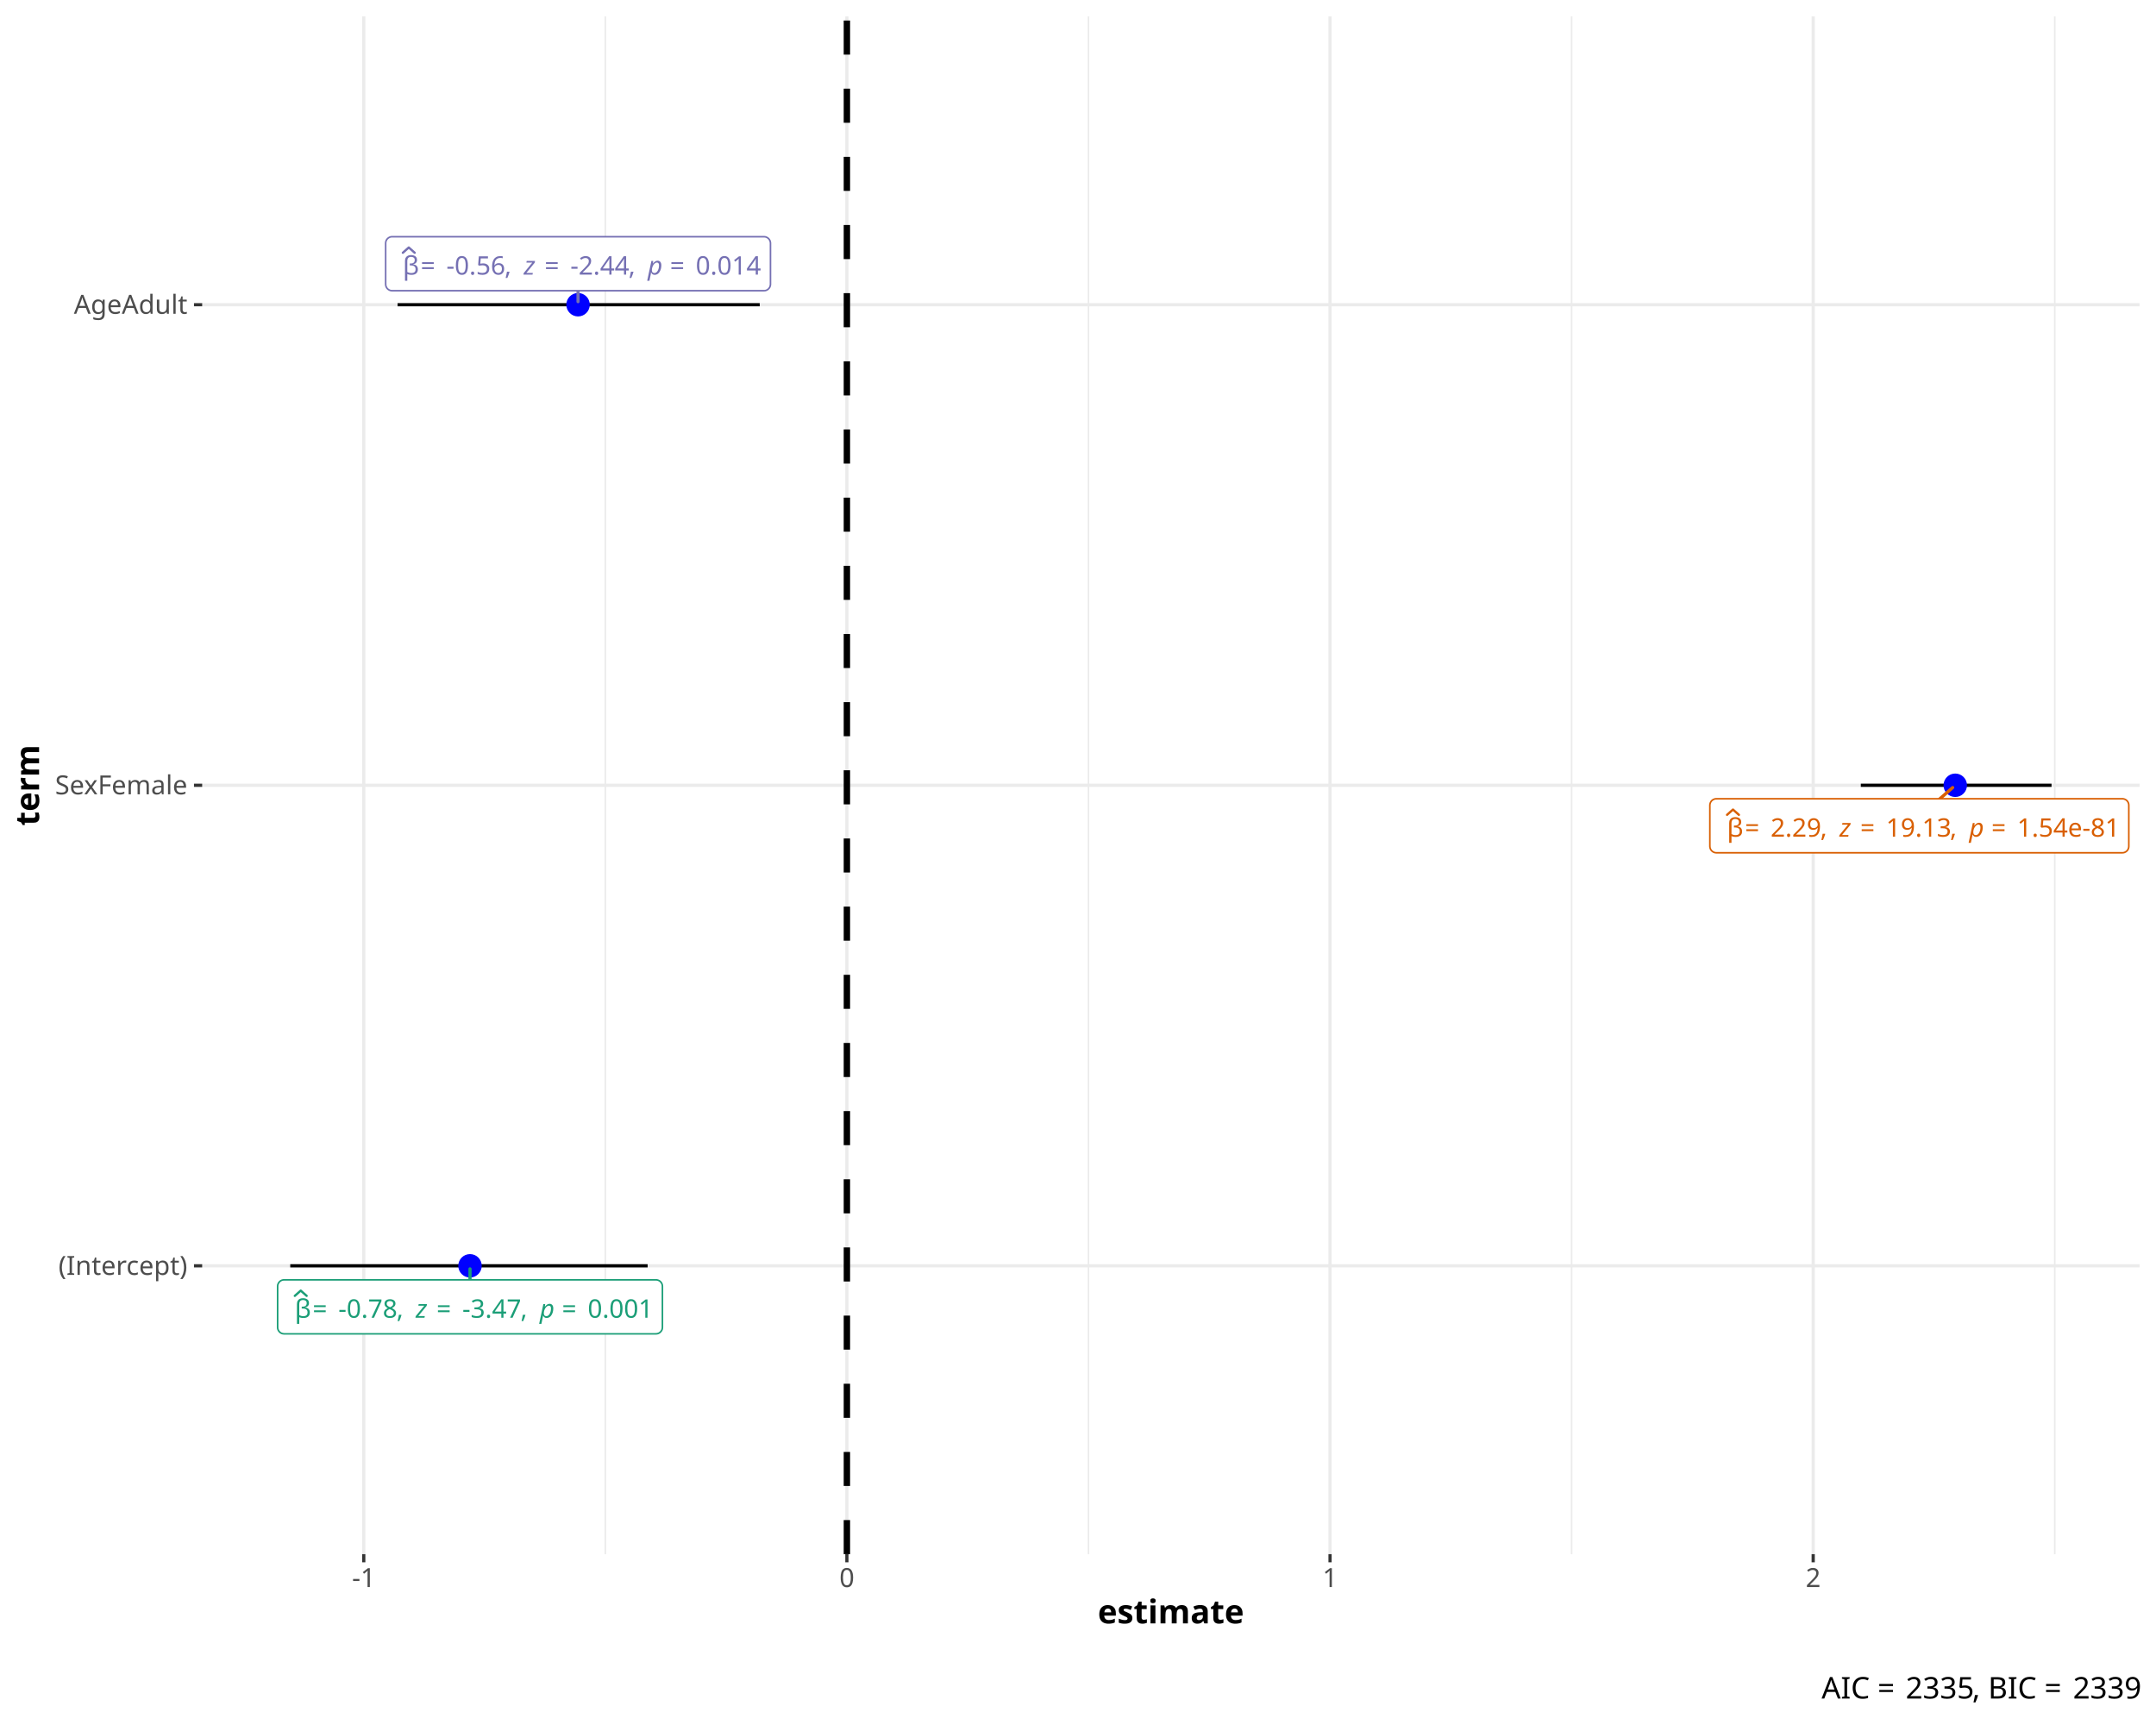
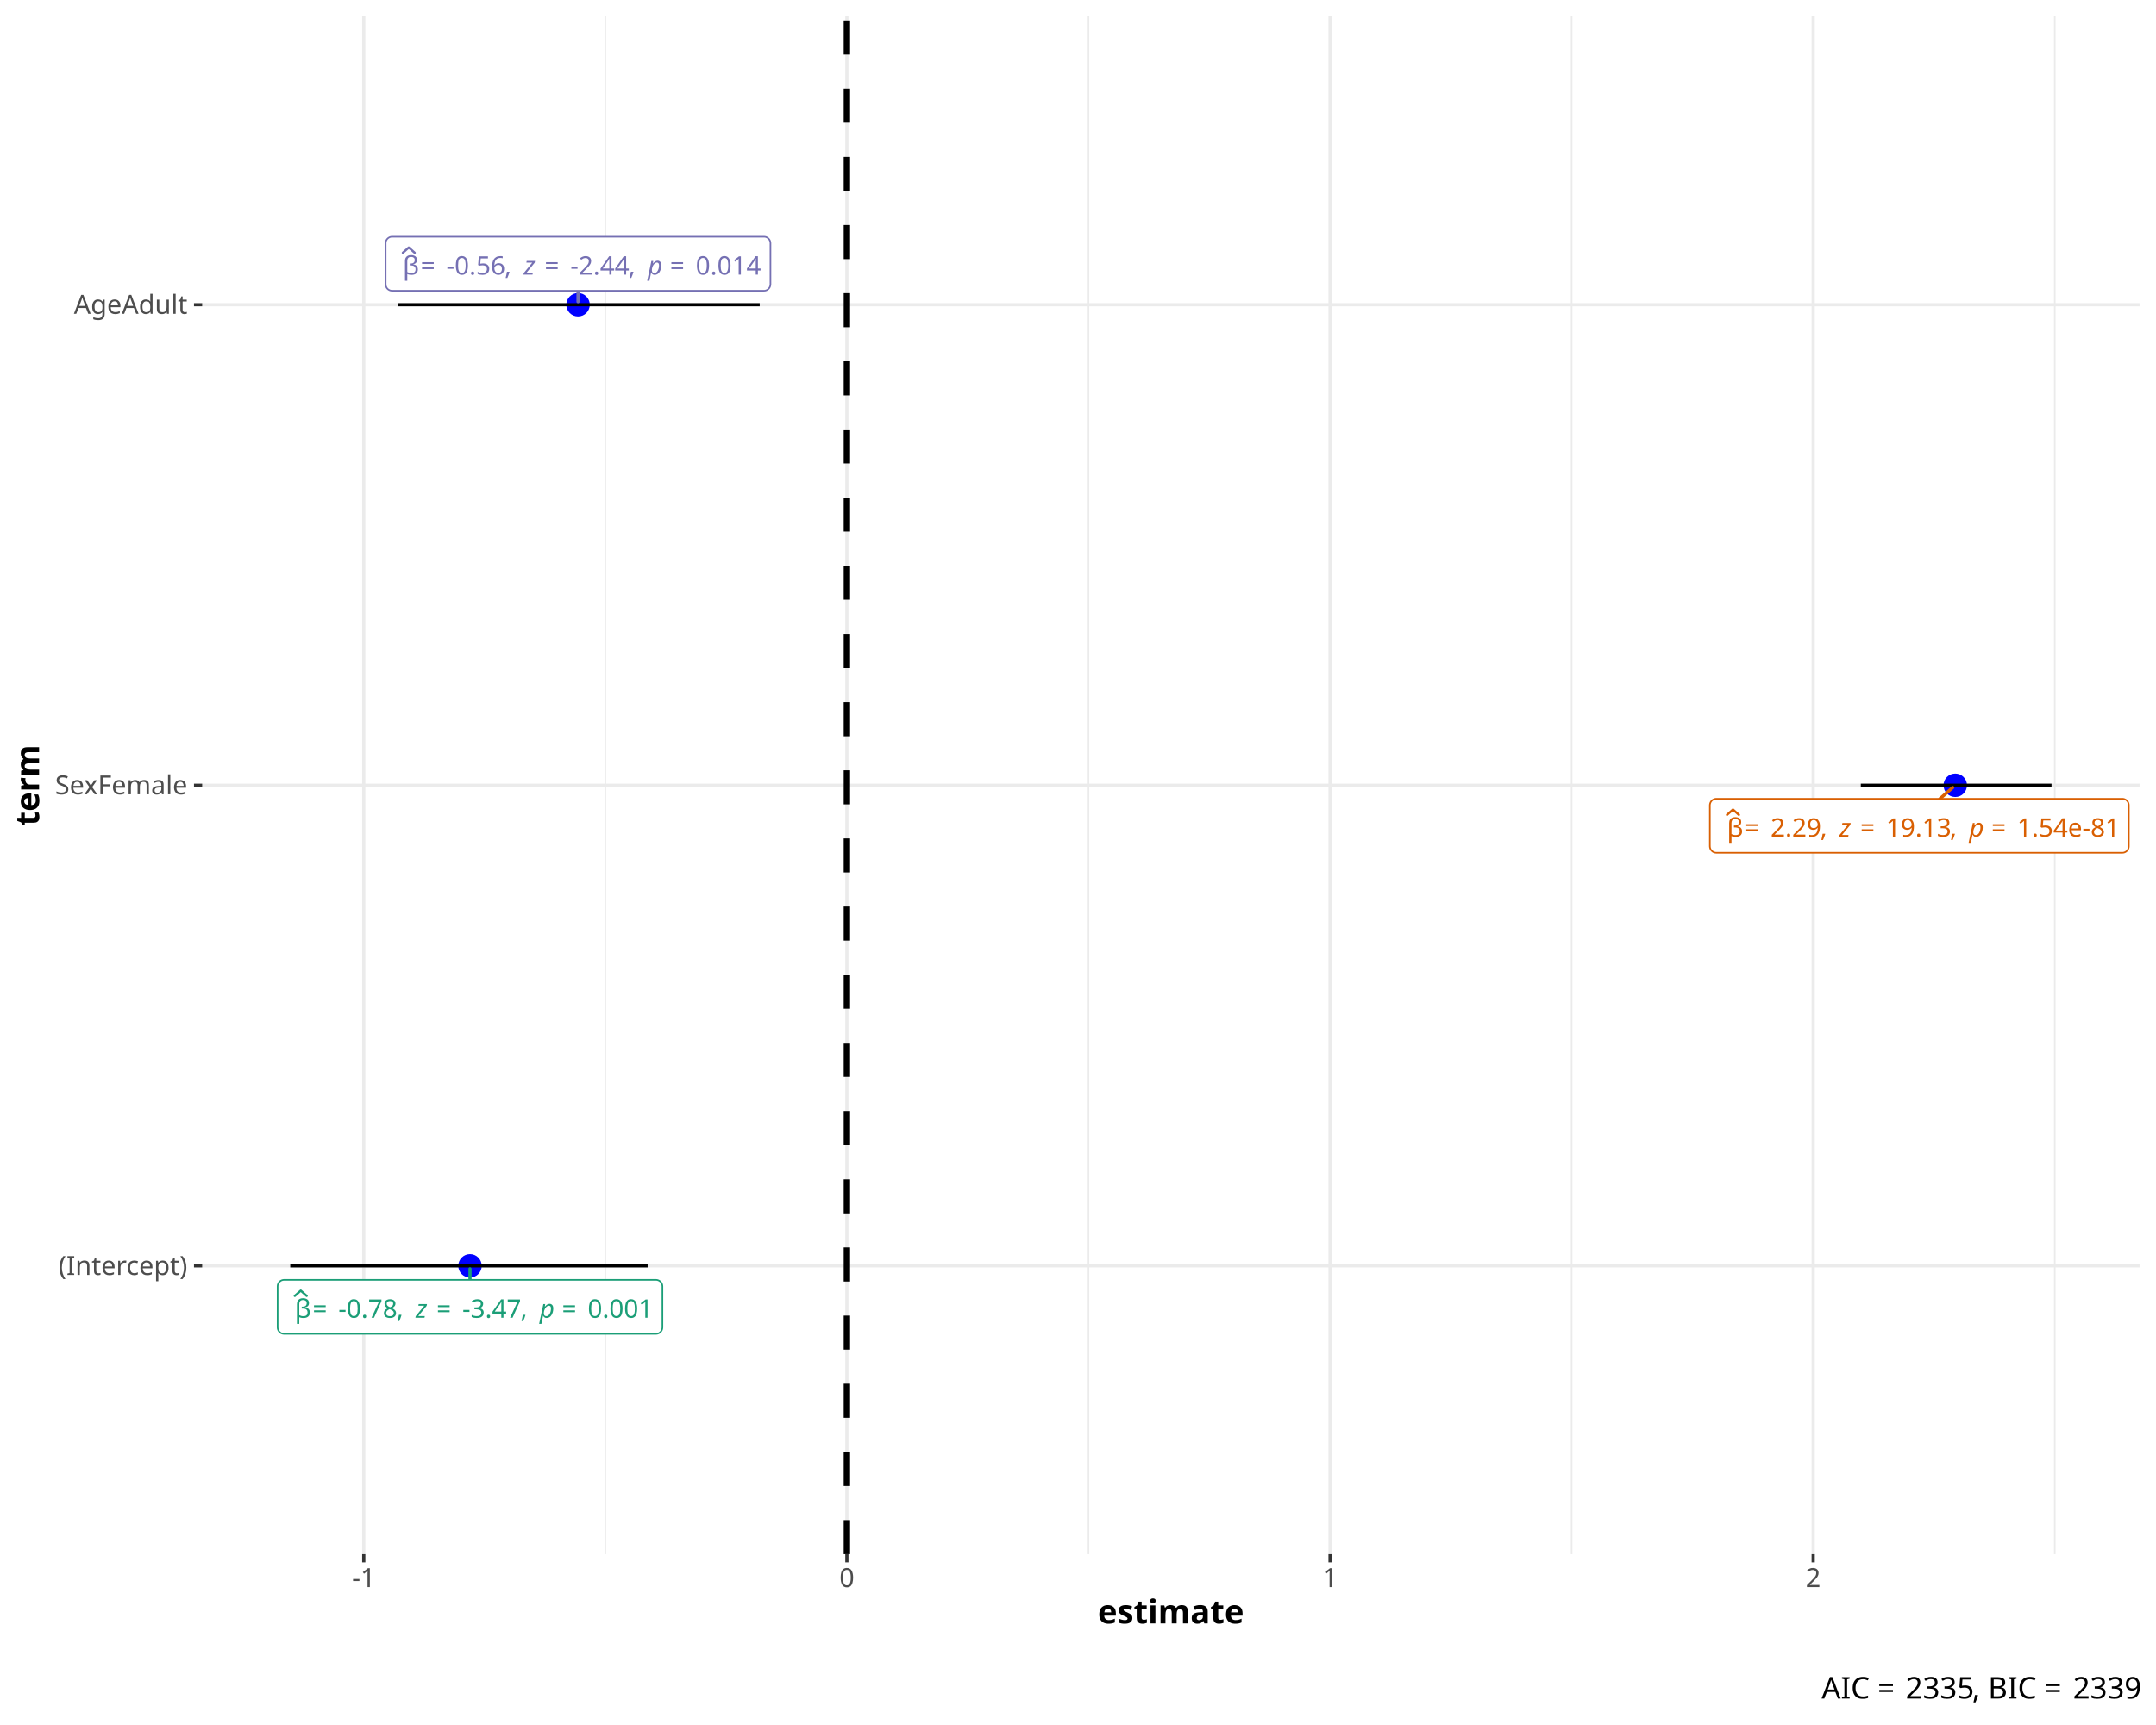
<svg xmlns="http://www.w3.org/2000/svg" class="svglite" data-engine-version="2.0" width="720.00pt" height="576.00pt" viewBox="0 0 720.00 576.00">
  <defs>
    <style type="text/css">
    .svglite line, .svglite polyline, .svglite polygon, .svglite path, .svglite rect, .svglite circle {
      fill: none;
      stroke: #000000;
      stroke-linecap: round;
      stroke-linejoin: round;
      stroke-miterlimit: 10.00;
    }
  </style>
  </defs>
  <rect width="100%" height="100%" style="stroke: none; fill: #FFFFFF;" />
  <defs>
    <clipPath id="cpMC4wMHw3MjAuMDB8MC4wMHw1NzYuMDA=">
      <rect x="0.00" y="0.00" width="720.00" height="576.00" />
    </clipPath>
  </defs>
  <g clip-path="url(#cpMC4wMHw3MjAuMDB8MC4wMHw1NzYuMDA=)">
    <rect x="0.00" y="0.00" width="720.00" height="576.00" style="stroke-width: 1.07; stroke: #FFFFFF; fill: #FFFFFF;" />
  </g>
  <defs>
    <clipPath id="cpNjcuNTJ8NzE0LjUyfDUuNDh8NTE4Ljk1">
      <rect x="67.52" y="5.48" width="647.00" height="513.47" />
    </clipPath>
  </defs>
  <g clip-path="url(#cpNjcuNTJ8NzE0LjUyfDUuNDh8NTE4Ljk1)">
    <rect x="67.52" y="5.48" width="647.00" height="513.47" style="stroke-width: 1.07; stroke: none; fill: #FFFFFF;" />
    <polyline points="202.15,518.95 202.15,5.48 " style="stroke-width: 0.53; stroke: #EBEBEB; stroke-linecap: butt;" />
    <polyline points="363.50,518.95 363.50,5.48 " style="stroke-width: 0.53; stroke: #EBEBEB; stroke-linecap: butt;" />
    <polyline points="524.85,518.95 524.85,5.48 " style="stroke-width: 0.53; stroke: #EBEBEB; stroke-linecap: butt;" />
    <polyline points="686.19,518.95 686.19,5.48 " style="stroke-width: 0.53; stroke: #EBEBEB; stroke-linecap: butt;" />
    <polyline points="67.52,422.67 714.52,422.67 " style="stroke-width: 1.07; stroke: #EBEBEB; stroke-linecap: butt;" />
    <polyline points="67.52,262.21 714.52,262.21 " style="stroke-width: 1.07; stroke: #EBEBEB; stroke-linecap: butt;" />
    <polyline points="67.52,101.75 714.52,101.75 " style="stroke-width: 1.07; stroke: #EBEBEB; stroke-linecap: butt;" />
    <polyline points="121.48,518.95 121.48,5.48 " style="stroke-width: 1.07; stroke: #EBEBEB; stroke-linecap: butt;" />
    <polyline points="282.82,518.95 282.82,5.48 " style="stroke-width: 1.07; stroke: #EBEBEB; stroke-linecap: butt;" />
    <polyline points="444.17,518.95 444.17,5.48 " style="stroke-width: 1.07; stroke: #EBEBEB; stroke-linecap: butt;" />
    <polyline points="605.52,518.95 605.52,5.48 " style="stroke-width: 1.07; stroke: #EBEBEB; stroke-linecap: butt;" />
-     <line x1="282.82" y1="518.95" x2="282.82" y2="5.48" style="stroke-width: 2.13; stroke-dasharray: 11.38,11.38; stroke-linecap: butt;" />
+     <circle cx="156.96" cy="422.67" r="3.56" style="stroke-width: 0.71; stroke: #0000FF; fill: #0000FF;" />
+     <circle cx="652.96" cy="262.21" r="3.56" style="stroke-width: 0.71; stroke: #0000FF; fill: #0000FF;" />
+     <circle cx="193.04" cy="101.75" r="3.56" style="stroke-width: 0.71; stroke: #0000FF; fill: #0000FF;" />
    <polyline points="216.28,422.67 216.28,422.67 " style="stroke-width: 1.07; stroke-linecap: butt;" />
    <polyline points="216.28,422.67 96.93,422.67 " style="stroke-width: 1.07; stroke-linecap: butt;" />
    <polyline points="96.93,422.67 96.93,422.67 " style="stroke-width: 1.07; stroke-linecap: butt;" />
    <polyline points="685.11,262.21 685.11,262.21 " style="stroke-width: 1.07; stroke-linecap: butt;" />
    <polyline points="685.11,262.21 621.42,262.21 " style="stroke-width: 1.07; stroke-linecap: butt;" />
    <polyline points="621.42,262.21 621.42,262.21 " style="stroke-width: 1.07; stroke-linecap: butt;" />
    <polyline points="253.71,101.75 253.71,101.75 " style="stroke-width: 1.07; stroke-linecap: butt;" />
    <polyline points="253.71,101.75 132.77,101.75 " style="stroke-width: 1.07; stroke-linecap: butt;" />
    <polyline points="132.77,101.75 132.77,101.75 " style="stroke-width: 1.07; stroke-linecap: butt;" />
-     <circle cx="156.96" cy="422.67" r="3.56" style="stroke-width: 0.71; stroke: #0000FF; fill: #0000FF;" />
-     <circle cx="652.96" cy="262.21" r="3.56" style="stroke-width: 0.71; stroke: #0000FF; fill: #0000FF;" />
-     <circle cx="193.04" cy="101.75" r="3.56" style="stroke-width: 0.71; stroke: #0000FF; fill: #0000FF;" />
+     <line x1="282.82" y1="518.95" x2="282.82" y2="5.48" style="stroke-width: 2.13; stroke-dasharray: 11.38,11.38; stroke-linecap: butt;" />
    <line x1="156.96" y1="427.35" x2="156.96" y2="423.70" style="stroke-width: 1.07; stroke: #1B9E77;" />
    <line x1="647.83" y1="266.72" x2="652.09" y2="262.98" style="stroke-width: 1.07; stroke: #D95F02;" />
    <line x1="193.04" y1="97.07" x2="193.04" y2="100.72" style="stroke-width: 1.07; stroke: #7570B3;" />
    <polygon points="94.87,445.39 219.06,445.39 218.97,445.38 219.32,445.37 219.66,445.30 219.98,445.18 220.28,445.00 220.55,444.78 220.78,444.52 220.97,444.23 221.11,443.91 221.19,443.57 221.22,443.23 221.22,443.23 221.22,429.51 221.22,429.51 221.19,429.17 221.11,428.83 220.97,428.51 220.78,428.21 220.55,427.95 220.28,427.73 219.98,427.56 219.66,427.44 219.32,427.37 219.06,427.35 94.87,427.35 95.13,427.37 94.79,427.35 94.44,427.40 94.11,427.49 93.79,427.64 93.51,427.84 93.26,428.08 93.05,428.36 92.89,428.67 92.77,428.99 92.72,429.34 92.71,429.51 92.71,443.23 92.72,443.05 92.72,443.40 92.77,443.74 92.89,444.07 93.05,444.38 93.26,444.66 93.51,444.90 93.79,445.10 94.11,445.25 94.44,445.34 94.79,445.38 " style="stroke-width: 0.53; stroke: #1B9E77; fill: #FFFFFF;" />
    <text x="96.31" y="440.01" style="font-size: 8.54px; fill: #1B9E77; font-family: sans;" textLength="2.14px" lengthAdjust="spacingAndGlyphs"> </text>
    <text x="98.45" y="440.01" style="font-size: 8.54px; fill: #1B9E77; font-family: sans;" textLength="3.96px" lengthAdjust="spacingAndGlyphs">β</text>
    <polyline points="98.45,432.71 100.43,430.95 102.41,432.71 " style="stroke-width: 0.75; stroke: #1B9E77;" />
    <text x="104.38" y="440.01" style="font-size: 8.54px; fill: #1B9E77; font-family: sans;" textLength="6.63px" lengthAdjust="spacingAndGlyphs">=</text>
    <text x="112.99" y="440.01" style="font-size: 8.54px; fill: #1B9E77; font-family: sans;" textLength="19.46px" lengthAdjust="spacingAndGlyphs">-0.78</text>
    <text x="132.44" y="440.01" style="font-size: 8.54px; fill: #1B9E77; font-family: sans;" textLength="2.14px" lengthAdjust="spacingAndGlyphs">,</text>
    <text x="134.58" y="440.01" style="font-size: 8.54px; fill: #1B9E77; font-family: sans;" textLength="2.14px" lengthAdjust="spacingAndGlyphs"> </text>
    <text x="136.71" y="440.01" style="font-size: 8.54px; fill: #1B9E77; font-family: sans;" textLength="2.14px" lengthAdjust="spacingAndGlyphs"> </text>
    <text x="138.85" y="440.01" style="font-size: 8.54px; font-style: italic; fill: #1B9E77; font-family: sans;" textLength="4.27px" lengthAdjust="spacingAndGlyphs">z</text>
    <text x="145.77" y="440.01" style="font-size: 8.54px; fill: #1B9E77; font-family: sans;" textLength="6.63px" lengthAdjust="spacingAndGlyphs">=</text>
    <text x="154.38" y="440.01" style="font-size: 8.54px; fill: #1B9E77; font-family: sans;" textLength="19.46px" lengthAdjust="spacingAndGlyphs">-3.47</text>
    <text x="173.83" y="440.01" style="font-size: 8.54px; fill: #1B9E77; font-family: sans;" textLength="2.14px" lengthAdjust="spacingAndGlyphs">,</text>
    <text x="175.97" y="440.01" style="font-size: 8.54px; fill: #1B9E77; font-family: sans;" textLength="2.14px" lengthAdjust="spacingAndGlyphs"> </text>
    <text x="178.10" y="440.01" style="font-size: 8.54px; fill: #1B9E77; font-family: sans;" textLength="2.14px" lengthAdjust="spacingAndGlyphs"> </text>
    <text x="180.24" y="440.01" style="font-size: 8.54px; font-style: italic; fill: #1B9E77; font-family: sans;" textLength="4.75px" lengthAdjust="spacingAndGlyphs">p</text>
    <text x="187.65" y="440.01" style="font-size: 8.54px; fill: #1B9E77; font-family: sans;" textLength="6.63px" lengthAdjust="spacingAndGlyphs">=</text>
    <text x="196.26" y="440.01" style="font-size: 8.54px; fill: #1B9E77; font-family: sans;" textLength="21.36px" lengthAdjust="spacingAndGlyphs">0.001</text>
    <polygon points="573.17,284.75 708.76,284.75 708.67,284.75 709.02,284.74 709.36,284.67 709.69,284.54 709.99,284.37 710.26,284.15 710.49,283.89 710.67,283.60 710.81,283.28 710.89,282.94 710.92,282.59 710.92,282.59 710.92,268.88 710.92,268.88 710.89,268.53 710.81,268.19 710.67,267.87 710.49,267.58 710.26,267.32 709.99,267.10 709.69,266.93 709.36,266.80 709.02,266.73 708.76,266.72 573.17,266.72 573.44,266.73 573.09,266.72 572.74,266.76 572.41,266.86 572.09,267.01 571.81,267.20 571.56,267.44 571.35,267.72 571.19,268.03 571.08,268.36 571.02,268.70 571.01,268.88 571.01,282.59 571.02,282.42 571.02,282.77 571.08,283.11 571.19,283.44 571.35,283.75 571.56,284.02 571.81,284.26 572.09,284.46 572.41,284.61 572.74,284.71 573.09,284.75 " style="stroke-width: 0.53; stroke: #D95F02; fill: #FFFFFF;" />
    <text x="574.61" y="279.38" style="font-size: 8.54px; fill: #D95F02; font-family: sans;" textLength="2.14px" lengthAdjust="spacingAndGlyphs"> </text>
    <text x="576.75" y="279.38" style="font-size: 8.54px; fill: #D95F02; font-family: sans;" textLength="3.96px" lengthAdjust="spacingAndGlyphs">β</text>
    <polyline points="576.75,272.08 578.73,270.32 580.71,272.08 " style="stroke-width: 0.75; stroke: #D95F02;" />
    <text x="582.69" y="279.38" style="font-size: 8.54px; fill: #D95F02; font-family: sans;" textLength="6.63px" lengthAdjust="spacingAndGlyphs">=</text>
    <text x="591.29" y="279.38" style="font-size: 8.54px; fill: #D95F02; font-family: sans;" textLength="16.61px" lengthAdjust="spacingAndGlyphs">2.29</text>
    <text x="607.90" y="279.38" style="font-size: 8.54px; fill: #D95F02; font-family: sans;" textLength="2.14px" lengthAdjust="spacingAndGlyphs">,</text>
    <text x="610.04" y="279.38" style="font-size: 8.54px; fill: #D95F02; font-family: sans;" textLength="2.14px" lengthAdjust="spacingAndGlyphs"> </text>
    <text x="612.17" y="279.38" style="font-size: 8.54px; fill: #D95F02; font-family: sans;" textLength="2.14px" lengthAdjust="spacingAndGlyphs"> </text>
    <text x="614.31" y="279.38" style="font-size: 8.54px; font-style: italic; fill: #D95F02; font-family: sans;" textLength="4.27px" lengthAdjust="spacingAndGlyphs">z</text>
    <text x="621.23" y="279.38" style="font-size: 8.54px; fill: #D95F02; font-family: sans;" textLength="6.63px" lengthAdjust="spacingAndGlyphs">=</text>
    <text x="629.84" y="279.38" style="font-size: 8.54px; fill: #D95F02; font-family: sans;" textLength="21.36px" lengthAdjust="spacingAndGlyphs">19.13</text>
    <text x="651.20" y="279.38" style="font-size: 8.54px; fill: #D95F02; font-family: sans;" textLength="2.14px" lengthAdjust="spacingAndGlyphs">,</text>
    <text x="653.33" y="279.38" style="font-size: 8.54px; fill: #D95F02; font-family: sans;" textLength="2.14px" lengthAdjust="spacingAndGlyphs"> </text>
    <text x="655.47" y="279.38" style="font-size: 8.54px; fill: #D95F02; font-family: sans;" textLength="2.14px" lengthAdjust="spacingAndGlyphs"> </text>
    <text x="657.61" y="279.38" style="font-size: 8.54px; font-style: italic; fill: #D95F02; font-family: sans;" textLength="4.75px" lengthAdjust="spacingAndGlyphs">p</text>
    <text x="665.02" y="279.38" style="font-size: 8.54px; fill: #D95F02; font-family: sans;" textLength="6.63px" lengthAdjust="spacingAndGlyphs">=</text>
    <text x="673.62" y="279.38" style="font-size: 8.54px; fill: #D95F02; font-family: sans;" textLength="33.70px" lengthAdjust="spacingAndGlyphs">1.54e-81</text>
    <polygon points="130.95,97.07 255.14,97.07 255.05,97.07 255.40,97.06 255.74,96.99 256.06,96.87 256.36,96.69 256.63,96.47 256.86,96.21 257.05,95.92 257.18,95.60 257.27,95.26 257.30,94.91 257.30,94.91 257.30,81.20 257.30,81.20 257.27,80.85 257.18,80.52 257.05,80.20 256.86,79.90 256.63,79.64 256.36,79.42 256.06,79.25 255.74,79.12 255.40,79.06 255.14,79.04 130.95,79.04 131.21,79.06 130.86,79.04 130.52,79.08 130.18,79.18 129.87,79.33 129.58,79.53 129.33,79.77 129.12,80.05 128.96,80.35 128.85,80.68 128.80,81.03 128.79,81.20 128.79,94.91 128.80,94.74 128.80,95.09 128.85,95.43 128.96,95.76 129.12,96.07 129.33,96.35 129.58,96.59 129.87,96.78 130.18,96.93 130.52,97.03 130.86,97.07 " style="stroke-width: 0.53; stroke: #7570B3; fill: #FFFFFF;" />
    <text x="132.39" y="91.70" style="font-size: 8.54px; fill: #7570B3; font-family: sans;" textLength="2.14px" lengthAdjust="spacingAndGlyphs"> </text>
    <text x="134.53" y="91.70" style="font-size: 8.54px; fill: #7570B3; font-family: sans;" textLength="3.96px" lengthAdjust="spacingAndGlyphs">β</text>
    <polyline points="134.53,84.40 136.51,82.64 138.49,84.40 " style="stroke-width: 0.75; stroke: #7570B3;" />
    <text x="140.46" y="91.70" style="font-size: 8.54px; fill: #7570B3; font-family: sans;" textLength="6.63px" lengthAdjust="spacingAndGlyphs">=</text>
    <text x="149.06" y="91.70" style="font-size: 8.54px; fill: #7570B3; font-family: sans;" textLength="19.46px" lengthAdjust="spacingAndGlyphs">-0.56</text>
    <text x="168.52" y="91.70" style="font-size: 8.54px; fill: #7570B3; font-family: sans;" textLength="2.14px" lengthAdjust="spacingAndGlyphs">,</text>
    <text x="170.66" y="91.70" style="font-size: 8.54px; fill: #7570B3; font-family: sans;" textLength="2.14px" lengthAdjust="spacingAndGlyphs"> </text>
    <text x="172.79" y="91.70" style="font-size: 8.54px; fill: #7570B3; font-family: sans;" textLength="2.14px" lengthAdjust="spacingAndGlyphs"> </text>
    <text x="174.93" y="91.70" style="font-size: 8.54px; font-style: italic; fill: #7570B3; font-family: sans;" textLength="4.27px" lengthAdjust="spacingAndGlyphs">z</text>
    <text x="181.85" y="91.70" style="font-size: 8.54px; fill: #7570B3; font-family: sans;" textLength="6.63px" lengthAdjust="spacingAndGlyphs">=</text>
    <text x="190.46" y="91.70" style="font-size: 8.54px; fill: #7570B3; font-family: sans;" textLength="19.46px" lengthAdjust="spacingAndGlyphs">-2.44</text>
    <text x="209.91" y="91.70" style="font-size: 8.54px; fill: #7570B3; font-family: sans;" textLength="2.14px" lengthAdjust="spacingAndGlyphs">,</text>
    <text x="212.05" y="91.70" style="font-size: 8.54px; fill: #7570B3; font-family: sans;" textLength="2.14px" lengthAdjust="spacingAndGlyphs"> </text>
    <text x="214.18" y="91.70" style="font-size: 8.54px; fill: #7570B3; font-family: sans;" textLength="2.14px" lengthAdjust="spacingAndGlyphs"> </text>
    <text x="216.32" y="91.70" style="font-size: 8.54px; font-style: italic; fill: #7570B3; font-family: sans;" textLength="4.75px" lengthAdjust="spacingAndGlyphs">p</text>
    <text x="223.73" y="91.70" style="font-size: 8.54px; fill: #7570B3; font-family: sans;" textLength="6.63px" lengthAdjust="spacingAndGlyphs">=</text>
    <text x="232.33" y="91.70" style="font-size: 8.54px; fill: #7570B3; font-family: sans;" textLength="21.36px" lengthAdjust="spacingAndGlyphs">0.014</text>
  </g>
  <g clip-path="url(#cpMC4wMHw3MjAuMDB8MC4wMHw1NzYuMDA=)">
    <text x="62.59" y="425.70" text-anchor="end" style="font-size: 8.80px; fill: #4D4D4D; font-family: sans;" textLength="40.11px" lengthAdjust="spacingAndGlyphs">(Intercept)</text>
    <text x="62.59" y="265.24" text-anchor="end" style="font-size: 8.80px; fill: #4D4D4D; font-family: sans;" textLength="44.52px" lengthAdjust="spacingAndGlyphs">SexFemale</text>
    <text x="62.59" y="104.78" text-anchor="end" style="font-size: 8.80px; fill: #4D4D4D; font-family: sans;" textLength="35.72px" lengthAdjust="spacingAndGlyphs">AgeAdult</text>
    <polyline points="64.78,422.67 67.52,422.67 " style="stroke-width: 1.07; stroke: #333333; stroke-linecap: butt;" />
    <polyline points="64.78,262.21 67.52,262.21 " style="stroke-width: 1.07; stroke: #333333; stroke-linecap: butt;" />
    <polyline points="64.78,101.75 67.52,101.75 " style="stroke-width: 1.07; stroke: #333333; stroke-linecap: butt;" />
    <polyline points="121.48,521.69 121.48,518.95 " style="stroke-width: 1.07; stroke: #333333; stroke-linecap: butt;" />
    <polyline points="282.82,521.69 282.82,518.95 " style="stroke-width: 1.07; stroke: #333333; stroke-linecap: butt;" />
    <polyline points="444.17,521.69 444.17,518.95 " style="stroke-width: 1.07; stroke: #333333; stroke-linecap: butt;" />
    <polyline points="605.52,521.69 605.52,518.95 " style="stroke-width: 1.07; stroke: #333333; stroke-linecap: butt;" />
    <text x="121.48" y="529.93" text-anchor="middle" style="font-size: 8.80px; fill: #4D4D4D; font-family: sans;" textLength="7.82px" lengthAdjust="spacingAndGlyphs">-1</text>
    <text x="282.82" y="529.93" text-anchor="middle" style="font-size: 8.80px; fill: #4D4D4D; font-family: sans;" textLength="4.89px" lengthAdjust="spacingAndGlyphs">0</text>
    <text x="444.17" y="529.93" text-anchor="middle" style="font-size: 8.80px; fill: #4D4D4D; font-family: sans;" textLength="4.89px" lengthAdjust="spacingAndGlyphs">1</text>
    <text x="605.52" y="529.93" text-anchor="middle" style="font-size: 8.80px; fill: #4D4D4D; font-family: sans;" textLength="4.89px" lengthAdjust="spacingAndGlyphs">2</text>
    <text x="391.02" y="542.07" text-anchor="middle" style="font-size: 11.00px; font-weight: bold; font-family: sans;" textLength="41.58px" lengthAdjust="spacingAndGlyphs">estimate</text>
    <text transform="translate(13.05,262.21) rotate(-90)" text-anchor="middle" style="font-size: 11.00px; font-weight: bold; font-family: sans;" textLength="22.00px" lengthAdjust="spacingAndGlyphs">term</text>
    <text x="608.32" y="567.16" style="font-size: 10.00px; font-family: sans;" textLength="28.07px" lengthAdjust="spacingAndGlyphs">AIC = </text>
    <text x="636.39" y="567.16" style="font-size: 10.00px; font-family: sans;" textLength="22.25px" lengthAdjust="spacingAndGlyphs">2335</text>
    <text x="658.64" y="567.16" style="font-size: 10.00px; font-family: sans;" textLength="33.63px" lengthAdjust="spacingAndGlyphs">, BIC = </text>
    <text x="692.27" y="567.16" style="font-size: 10.00px; font-family: sans;" textLength="22.25px" lengthAdjust="spacingAndGlyphs">2339</text>
  </g>
</svg>
